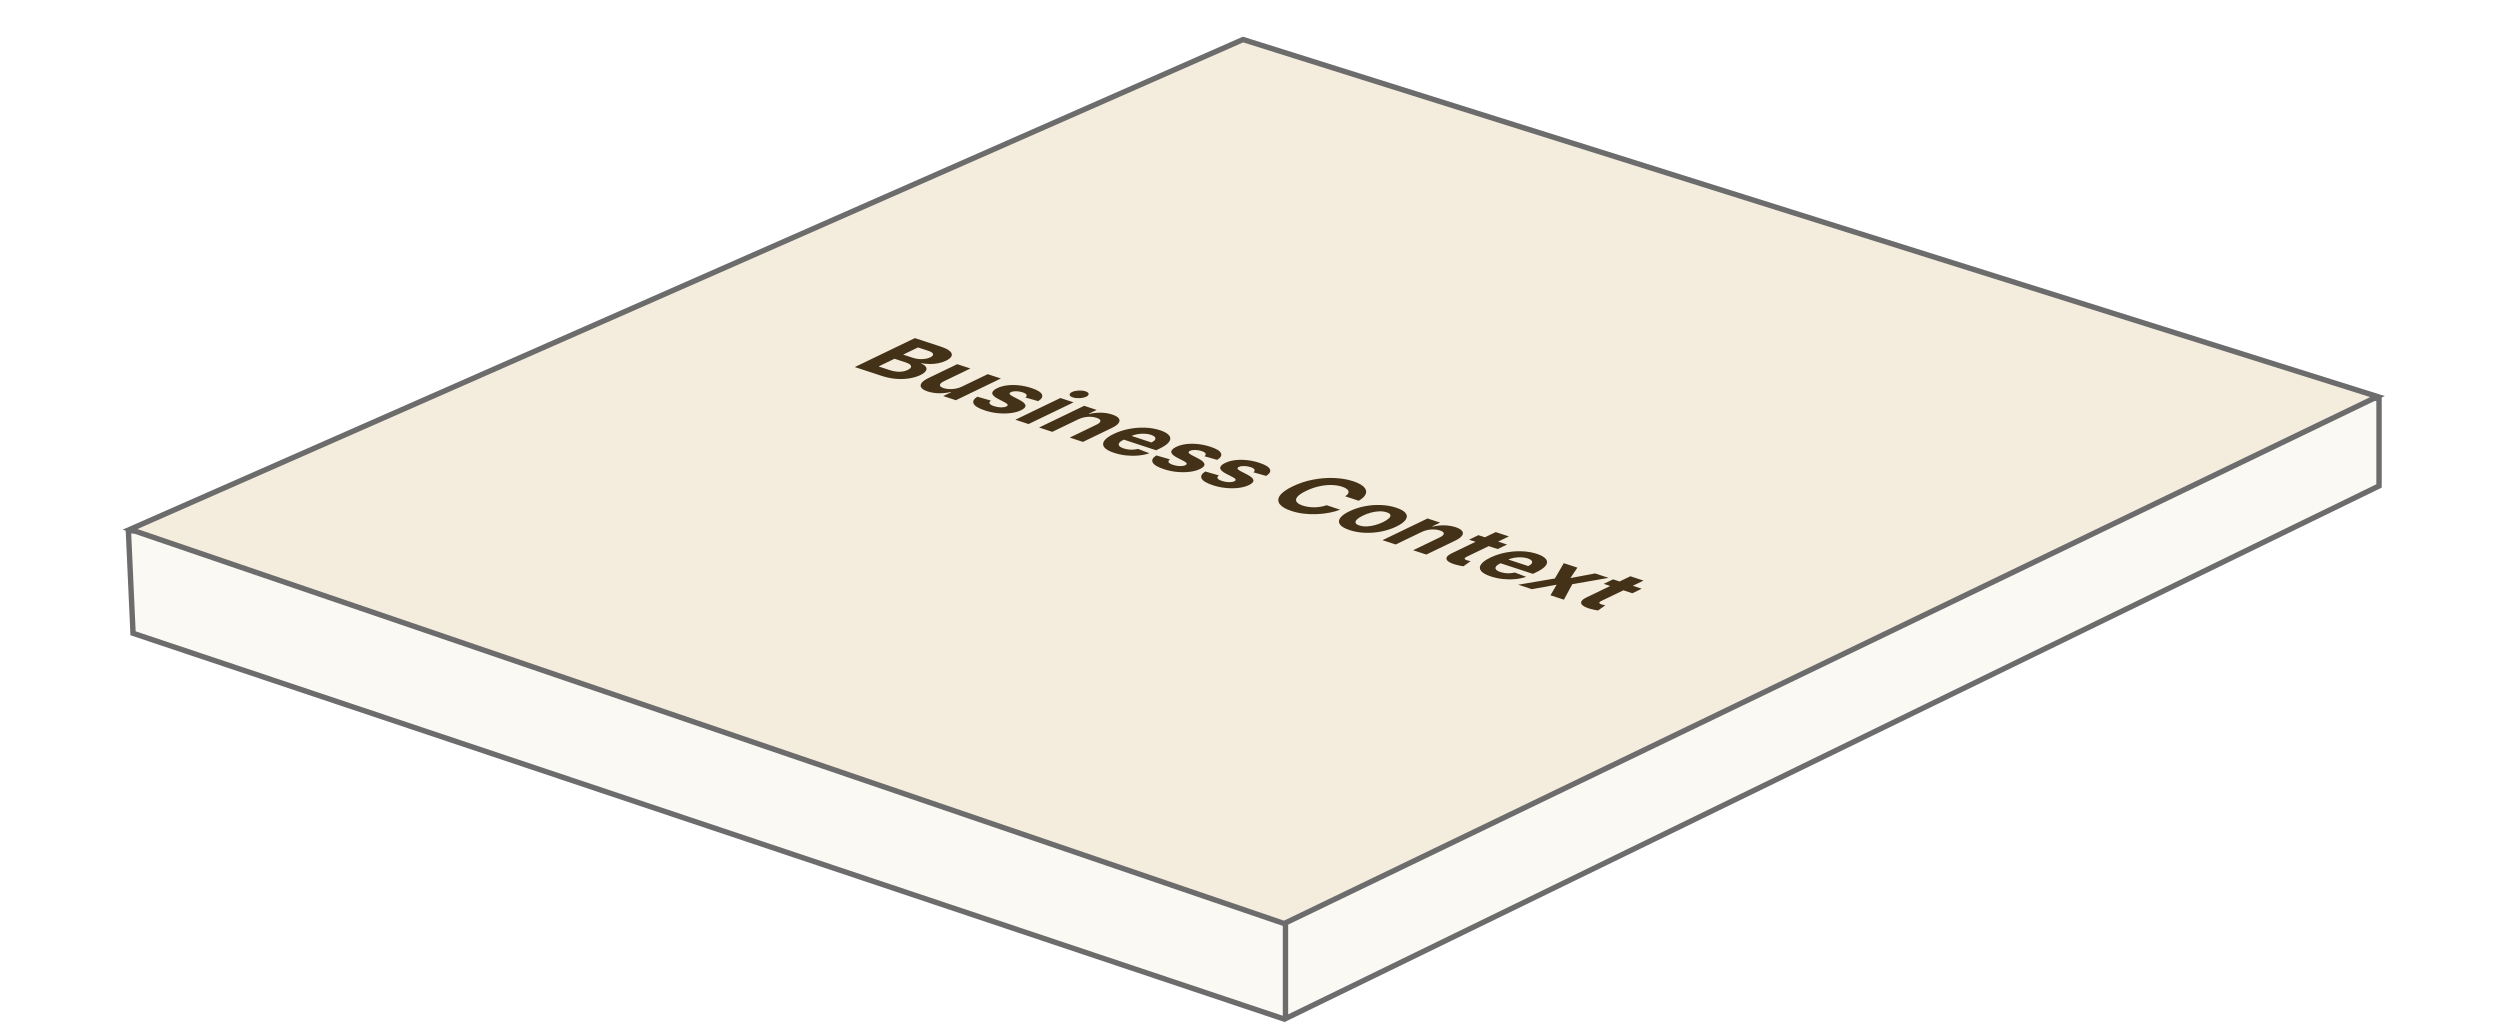
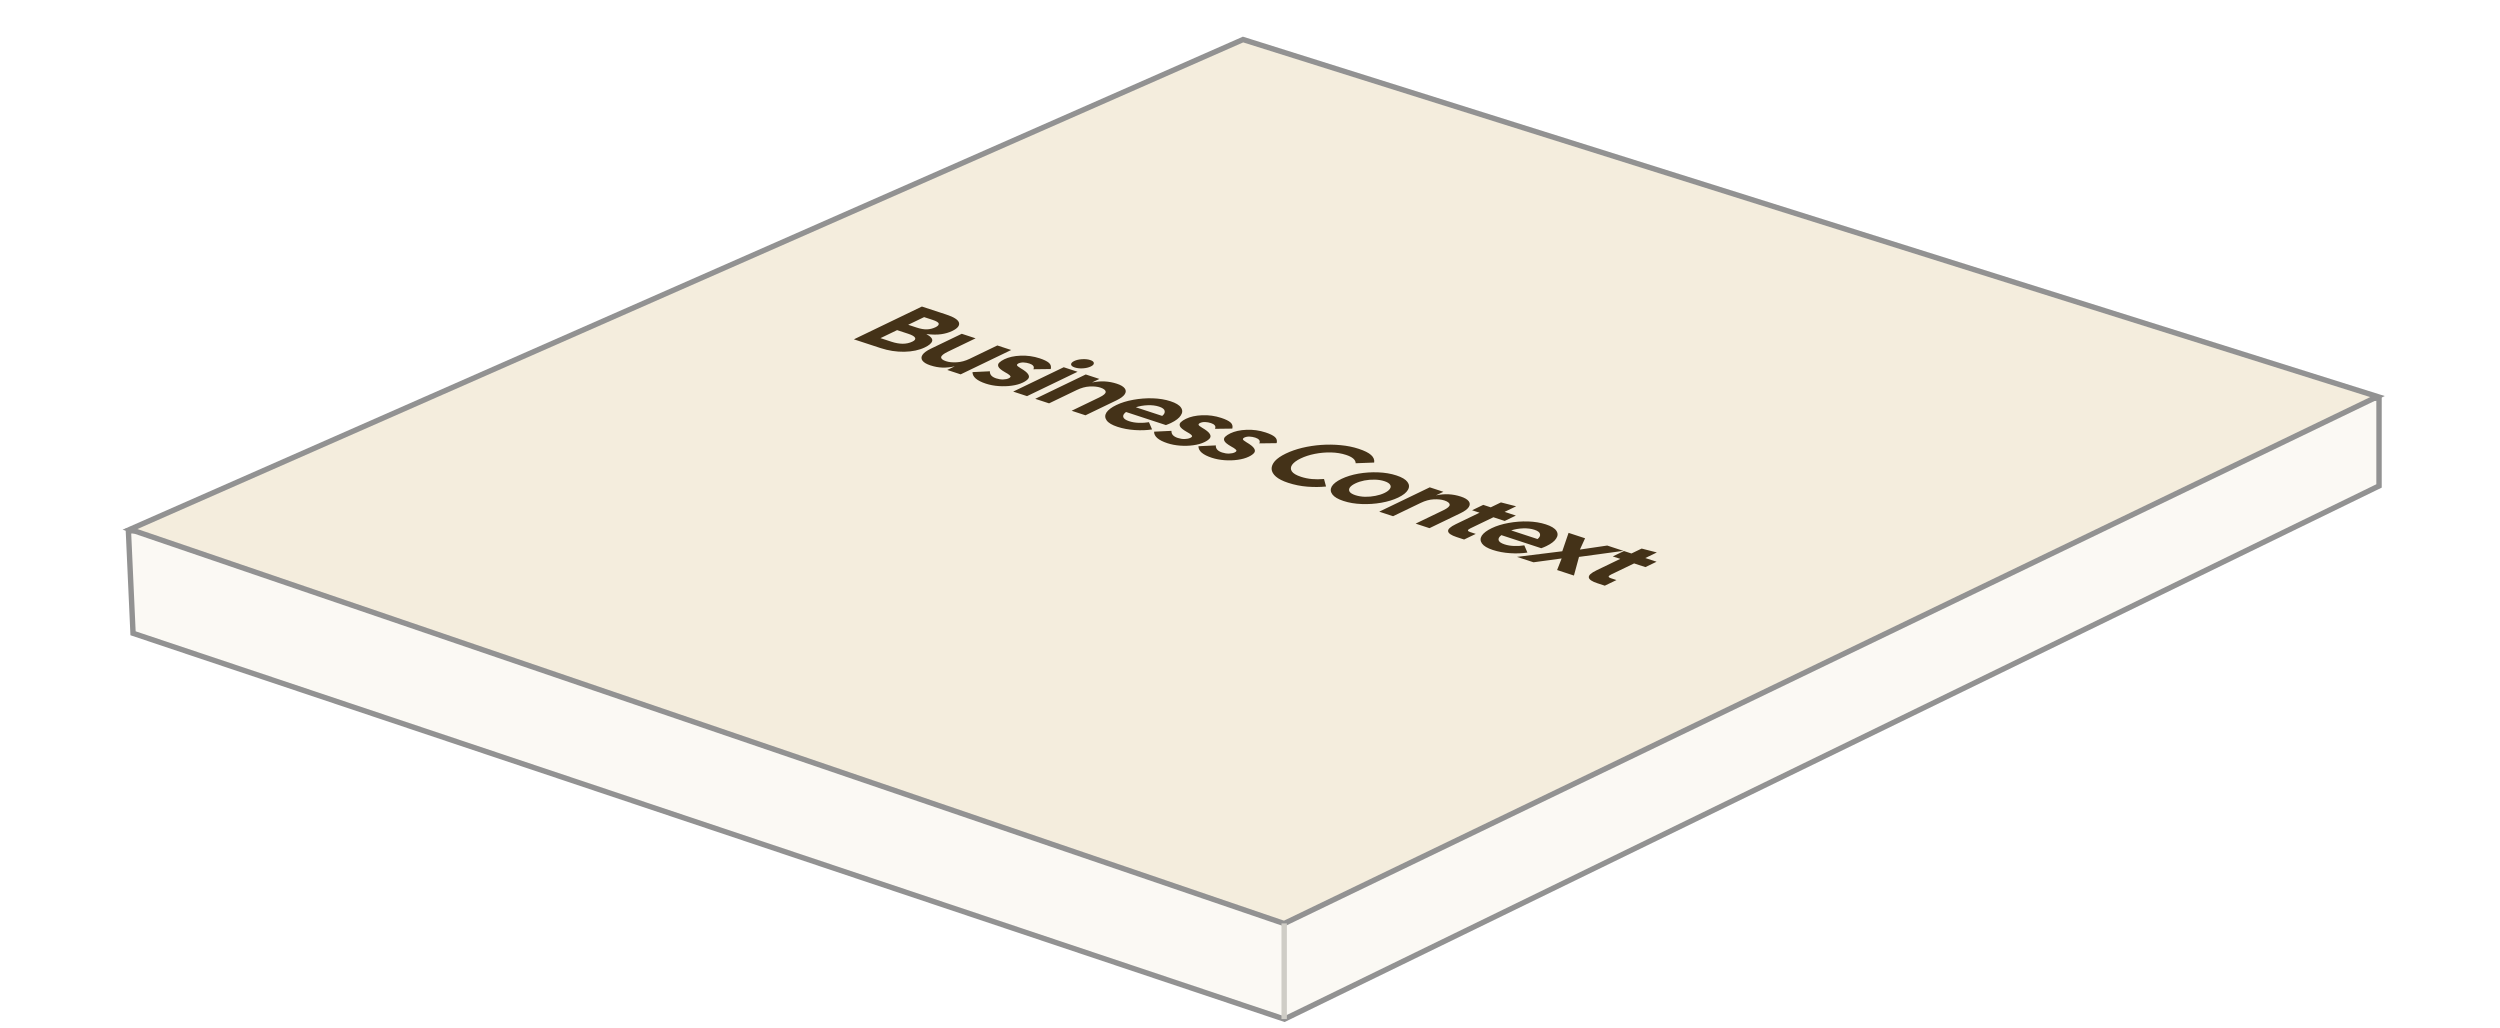
<svg xmlns="http://www.w3.org/2000/svg" width="927" height="381" viewBox="0 0 927 381" fill="none">
-   <path d="M882.144 180.188L476.267 377.894L49.332 234.819L47.612 196.878L461.203 180.874L461.268 180.872L461.332 180.867L882.145 147.556L882.144 180.188Z" fill="#FBF9F4" stroke="#6C6C6C" stroke-width="2" />
-   <path d="M476.168 342.451L48.208 196.285L460.921 14.659L881.578 147.044L476.168 342.451Z" fill="#F4EDDD" stroke="#6C6C6C" stroke-width="2" />
-   <path d="M316.957 136.105L339.232 125.369L348.644 128.456C350.373 129.024 351.573 129.614 352.242 130.227C352.912 130.841 353.106 131.45 352.825 132.057C352.551 132.66 351.855 133.231 350.739 133.769C349.868 134.189 348.92 134.497 347.893 134.695C346.873 134.889 345.831 134.982 344.768 134.973C343.72 134.964 342.699 134.867 341.706 134.683L341.489 134.788C342.348 135.099 342.946 135.489 343.284 135.958C343.63 136.43 343.649 136.938 343.341 137.483C343.041 138.025 342.343 138.56 341.248 139.087C340.066 139.657 338.701 140.064 337.153 140.308C335.62 140.551 333.985 140.605 332.247 140.469C330.509 140.334 328.76 139.977 327 139.4L316.957 136.105ZM325.777 135.88L329.829 137.209C331.214 137.663 332.474 137.874 333.61 137.841C334.752 137.805 335.744 137.584 336.585 137.179C337.202 136.882 337.588 136.568 337.746 136.238C337.904 135.908 337.826 135.583 337.513 135.263C337.207 134.945 336.656 134.656 335.86 134.395L331.694 133.028L325.777 135.88ZM334.881 131.492L338.565 132.701C339.246 132.924 339.963 133.068 340.716 133.133C341.483 133.197 342.231 133.178 342.957 133.075C343.692 132.976 344.352 132.784 344.94 132.501C345.745 132.113 346.091 131.701 345.98 131.265C345.876 130.832 345.273 130.434 344.171 130.073L340.395 128.834L334.881 131.492ZM356.653 143.366L366.246 138.742L371.136 140.346L354.43 148.399L349.735 146.859L352.77 145.396L352.586 145.336C351.209 145.677 349.761 145.839 348.24 145.822C346.727 145.807 345.309 145.583 343.985 145.148C342.807 144.762 342.024 144.299 341.636 143.761C341.248 143.223 341.27 142.645 341.7 142.029C342.138 141.415 343.006 140.792 344.303 140.16L354.94 135.033L359.83 136.637L350.019 141.366C349.041 141.844 348.541 142.311 348.519 142.768C348.497 143.225 348.949 143.605 349.875 143.909C350.464 144.102 351.142 144.222 351.908 144.268C352.682 144.31 353.48 144.26 354.301 144.119C355.13 143.979 355.914 143.729 356.653 143.366ZM384.952 148.738L380.214 147.395C380.5 147.195 380.662 146.984 380.7 146.762C380.744 146.535 380.647 146.313 380.408 146.093C380.184 145.873 379.788 145.67 379.222 145.484C378.465 145.235 377.673 145.099 376.849 145.075C376.031 145.048 375.372 145.155 374.872 145.396C374.473 145.588 374.304 145.806 374.365 146.049C374.426 146.292 374.783 146.588 375.435 146.937L378.017 148.278C379.397 149.001 380.138 149.679 380.241 150.311C380.343 150.944 379.792 151.55 378.588 152.131C377.493 152.658 376.192 153.01 374.684 153.185C373.184 153.362 371.613 153.37 369.971 153.207C368.343 153.043 366.764 152.71 365.234 152.208C362.9 151.442 361.501 150.61 361.037 149.712C360.588 148.813 361.042 147.94 362.4 147.093L367.449 148.555C366.92 148.928 366.757 149.292 366.96 149.646C367.171 149.997 367.712 150.316 368.584 150.602C369.441 150.883 370.286 151.034 371.118 151.054C371.965 151.074 372.643 150.964 373.151 150.726C373.564 150.52 373.72 150.293 373.621 150.043C373.53 149.79 373.174 149.503 372.554 149.182L370.077 147.902C368.681 147.18 367.965 146.487 367.929 145.823C367.899 145.161 368.508 144.53 369.755 143.929C370.829 143.412 372.059 143.066 373.447 142.893C374.843 142.723 376.309 142.719 377.847 142.883C379.393 143.049 380.919 143.38 382.426 143.874C384.653 144.605 385.96 145.395 386.346 146.244C386.739 147.095 386.275 147.927 384.952 148.738ZM376.49 155.636L393.196 147.584L398.086 149.188L381.38 157.24L376.49 155.636ZM397.806 147.352C397.079 147.113 396.684 146.798 396.62 146.408C396.572 146.016 396.87 145.664 397.515 145.353C398.153 145.046 398.957 144.866 399.927 144.814C400.911 144.761 401.767 144.854 402.494 145.092C403.221 145.331 403.608 145.646 403.657 146.038C403.721 146.429 403.433 146.778 402.795 147.085C402.15 147.396 401.335 147.578 400.351 147.631C399.381 147.683 398.533 147.59 397.806 147.352ZM399.844 155.474L390.186 160.129L385.296 158.525L402.003 150.473L406.663 152.002L403.715 153.422L403.922 153.49C405.284 153.15 406.706 152.994 408.19 153.023C409.681 153.048 411.081 153.275 412.39 153.704C413.614 154.106 414.427 154.579 414.83 155.122C415.234 155.665 415.216 156.247 414.779 156.867C414.348 157.484 413.484 158.105 412.186 158.73L401.549 163.857L396.66 162.253L406.47 157.524C407.5 157.034 408.022 156.559 408.036 156.1C408.058 155.637 407.579 155.245 406.6 154.924C405.941 154.708 405.226 154.582 404.452 154.545C403.687 154.512 402.905 154.572 402.107 154.727C401.324 154.882 400.57 155.131 399.844 155.474ZM413.111 167.915C411.298 167.32 410.085 166.64 409.472 165.875C408.875 165.109 408.866 164.302 409.445 163.452C410.032 162.599 411.206 161.748 412.968 160.899C414.687 160.07 416.547 159.459 418.549 159.064C420.551 158.67 422.553 158.507 424.556 158.577C426.567 158.649 428.437 158.969 430.166 159.536C431.329 159.918 432.234 160.359 432.881 160.859C433.543 161.358 433.897 161.9 433.944 162.485C433.998 163.073 433.703 163.692 433.058 164.344C432.42 164.992 431.391 165.659 429.969 166.344L428.697 166.957L413.81 162.073L416.681 160.689L426.966 164.063C427.633 163.742 428.071 163.407 428.279 163.058C428.488 162.71 428.466 162.376 428.213 162.058C427.974 161.739 427.499 161.463 426.788 161.23C426.045 160.986 425.224 160.849 424.324 160.818C423.439 160.786 422.563 160.848 421.698 161.005C420.84 161.158 420.078 161.392 419.41 161.708L416.68 163.024C415.853 163.422 415.3 163.819 415.02 164.215C414.747 164.613 414.746 164.988 415.016 165.341C415.287 165.695 415.831 166.005 416.65 166.274C417.193 166.452 417.763 166.58 418.36 166.659C418.956 166.737 419.56 166.759 420.172 166.724C420.783 166.69 421.383 166.599 421.972 166.452L426.212 168.072C424.952 168.493 423.583 168.772 422.102 168.909C420.637 169.045 419.132 169.032 417.587 168.872C416.057 168.711 414.565 168.392 413.111 167.915ZM451.331 170.515L446.594 169.172C446.88 168.973 447.042 168.761 447.079 168.539C447.124 168.313 447.027 168.09 446.787 167.87C446.563 167.65 446.168 167.447 445.602 167.261C444.844 167.013 444.053 166.876 443.228 166.852C442.41 166.825 441.751 166.932 441.251 167.173C440.852 167.365 440.684 167.583 440.745 167.826C440.806 168.069 441.162 168.366 441.814 168.715L444.396 170.055C445.777 170.778 446.518 171.456 446.62 172.089C446.722 172.721 446.171 173.328 444.968 173.908C443.873 174.435 442.572 174.787 441.064 174.962C439.564 175.139 437.993 175.147 436.35 174.984C434.723 174.82 433.144 174.487 431.613 173.985C429.28 173.219 427.881 172.387 427.417 171.489C426.967 170.59 427.422 169.717 428.78 168.87L433.828 170.332C433.299 170.705 433.136 171.069 433.34 171.423C433.55 171.774 434.092 172.093 434.964 172.379C435.821 172.66 436.666 172.811 437.498 172.831C438.345 172.851 439.022 172.741 439.53 172.503C439.943 172.297 440.1 172.07 440.001 171.82C439.909 171.567 439.553 171.28 438.933 170.959L436.456 169.679C435.061 168.957 434.345 168.264 434.308 167.6C434.279 166.938 434.888 166.307 436.135 165.706C437.208 165.189 438.439 164.844 439.827 164.67C441.222 164.5 442.689 164.496 444.227 164.66C445.772 164.827 447.299 165.157 448.806 165.651C451.033 166.382 452.339 167.172 452.725 168.021C453.119 168.873 452.654 169.704 451.331 170.515ZM469.481 176.469L464.743 175.127C465.029 174.927 465.191 174.716 465.229 174.493C465.273 174.267 465.176 174.044 464.937 173.825C464.713 173.604 464.317 173.401 463.751 173.215C462.994 172.967 462.202 172.831 461.377 172.807C460.56 172.779 459.901 172.886 459.401 173.127C459.002 173.319 458.833 173.537 458.894 173.78C458.955 174.024 459.312 174.32 459.964 174.669L462.546 176.009C463.926 176.732 464.667 177.41 464.77 178.043C464.872 178.675 464.321 179.282 463.117 179.862C462.022 180.39 460.721 180.741 459.213 180.916C457.713 181.094 456.142 181.101 454.5 180.938C452.872 180.774 451.293 180.441 449.763 179.939C447.429 179.173 446.03 178.341 445.566 177.443C445.117 176.544 445.571 175.671 446.929 174.824L451.978 176.287C451.449 176.659 451.286 177.023 451.489 177.378C451.7 177.729 452.241 178.047 453.113 178.333C453.97 178.615 454.815 178.765 455.647 178.786C456.494 178.805 457.172 178.696 457.68 178.457C458.093 178.252 458.249 178.024 458.15 177.774C458.059 177.521 457.703 177.234 457.083 176.913L454.606 175.634C453.21 174.911 452.494 174.218 452.457 173.554C452.428 172.893 453.037 172.261 454.284 171.66C455.358 171.143 456.588 170.798 457.976 170.625C459.372 170.454 460.838 170.451 462.376 170.614C463.922 170.781 465.448 171.111 466.955 171.606C469.182 172.336 470.488 173.126 470.875 173.975C471.268 174.827 470.804 175.658 469.481 176.469ZM503.809 185.679L498.781 184.029C499.306 183.702 499.666 183.377 499.861 183.053C500.064 182.726 500.114 182.408 500.011 182.098C499.908 181.788 499.656 181.494 499.256 181.216C498.863 180.94 498.33 180.692 497.657 180.471C496.44 180.072 495.094 179.862 493.618 179.842C492.15 179.818 490.623 179.987 489.038 180.348C487.46 180.706 485.899 181.257 484.355 182.001C482.767 182.767 481.681 183.491 481.098 184.175C480.523 184.862 480.411 185.486 480.763 186.048C481.115 186.609 481.884 187.085 483.07 187.474C483.735 187.692 484.435 187.854 485.168 187.96C485.908 188.067 486.66 188.117 487.423 188.109C488.193 188.098 488.956 188.028 489.71 187.899C490.473 187.773 491.209 187.586 491.918 187.337L496.924 188.997C495.771 189.447 494.46 189.816 492.99 190.103C491.535 190.389 489.997 190.569 488.378 190.643C486.774 190.716 485.154 190.66 483.517 190.475C481.896 190.29 480.331 189.95 478.824 189.455C476.727 188.768 475.302 187.936 474.548 186.96C473.802 185.987 473.803 184.933 474.55 183.798C475.305 182.665 476.894 181.515 479.316 180.348C481.745 179.177 484.293 178.339 486.961 177.834C489.63 177.329 492.236 177.133 494.781 177.245C497.333 177.354 499.642 177.748 501.708 178.425C503.07 178.872 504.151 179.374 504.951 179.93C505.76 180.489 506.267 181.084 506.474 181.716C506.688 182.344 506.578 182.992 506.144 183.66C505.717 184.331 504.939 185.004 503.809 185.679ZM500.444 196.566C498.661 195.981 497.478 195.302 496.895 194.529C496.327 193.756 496.336 192.942 496.923 192.089C497.517 191.233 498.669 190.392 500.38 189.567C502.106 188.735 503.966 188.124 505.961 187.733C507.963 187.338 509.969 187.18 511.98 187.258C514.006 187.335 515.911 187.666 517.693 188.251C519.476 188.836 520.652 189.516 521.22 190.289C521.803 191.062 521.797 191.877 521.204 192.733C520.617 193.586 519.461 194.429 517.735 195.261C516.024 196.085 514.167 196.695 512.165 197.09C510.171 197.481 508.16 197.638 506.134 197.561C504.123 197.482 502.226 197.151 500.444 196.566ZM504.056 194.843C504.867 195.109 505.762 195.227 506.74 195.195C507.725 195.16 508.737 195.005 509.773 194.728C510.818 194.454 511.826 194.083 512.798 193.614C513.769 193.146 514.494 192.682 514.972 192.222C515.458 191.765 515.651 191.34 515.55 190.949C515.449 190.558 514.993 190.229 514.182 189.963C513.363 189.694 512.453 189.575 511.452 189.605C510.459 189.637 509.44 189.79 508.396 190.064C507.359 190.341 506.355 190.714 505.383 191.182C504.411 191.65 503.683 192.113 503.197 192.57C502.718 193.03 502.534 193.457 502.642 193.851C502.766 194.244 503.237 194.575 504.056 194.843ZM527.174 197.247L517.516 201.903L512.627 200.298L529.333 192.246L533.993 193.775L531.045 195.196L531.252 195.263C532.614 194.923 534.036 194.767 535.52 194.796C537.011 194.821 538.411 195.048 539.72 195.477C540.944 195.879 541.758 196.352 542.161 196.895C542.564 197.438 542.546 198.02 542.109 198.64C541.678 199.257 540.814 199.878 539.516 200.503L528.879 205.63L523.99 204.026L533.8 199.298C534.83 198.807 535.352 198.333 535.367 197.873C535.388 197.41 534.909 197.018 533.93 196.697C533.271 196.481 532.556 196.355 531.782 196.319C531.017 196.285 530.235 196.345 529.437 196.501C528.654 196.655 527.9 196.904 527.174 197.247ZM558.816 201.919L555.336 203.596L544.719 200.113L548.199 198.436L558.816 201.919ZM554.612 197.297L559.502 198.901L543.927 206.408C543.499 206.615 543.234 206.798 543.133 206.959C543.039 207.116 543.067 207.257 543.217 207.383C543.376 207.511 543.619 207.629 543.948 207.737C544.178 207.812 544.425 207.879 544.691 207.937C544.964 207.991 545.173 208.033 545.317 208.063L542.638 209.977C542.321 209.932 541.893 209.859 541.355 209.759C540.81 209.662 540.209 209.515 539.552 209.317C538.33 208.951 537.446 208.541 536.899 208.085C536.36 207.632 536.204 207.152 536.432 206.646C536.66 206.139 537.326 205.623 538.428 205.098L554.612 197.297ZM552.814 213.747C551.001 213.152 549.788 212.472 549.175 211.707C548.578 210.942 548.569 210.134 549.148 209.285C549.735 208.431 550.909 207.58 552.671 206.731C554.39 205.903 556.25 205.291 558.252 204.897C560.254 204.502 562.256 204.34 564.259 204.409C566.27 204.482 568.14 204.801 569.869 205.369C571.032 205.75 571.937 206.191 572.584 206.691C573.246 207.19 573.601 207.732 573.647 208.317C573.701 208.905 573.406 209.525 572.761 210.176C572.123 210.825 571.094 211.491 569.673 212.176L568.4 212.79L553.513 207.906L556.385 206.522L566.669 209.896C567.336 209.574 567.774 209.239 567.983 208.891C568.191 208.542 568.169 208.209 567.916 207.891C567.677 207.572 567.202 207.296 566.491 207.062C565.749 206.819 564.927 206.681 564.027 206.65C563.142 206.618 562.267 206.681 561.401 206.837C560.543 206.991 559.781 207.225 559.113 207.54L556.383 208.856C555.557 209.255 555.003 209.652 554.723 210.047C554.45 210.445 554.449 210.821 554.719 211.174C554.99 211.527 555.535 211.838 556.353 212.106C556.897 212.285 557.467 212.413 558.063 212.491C558.659 212.569 559.263 212.591 559.875 212.557C560.486 212.522 561.086 212.432 561.675 212.284L565.915 213.904C564.656 214.325 563.286 214.604 561.806 214.741C560.34 214.877 558.835 214.865 557.29 214.705C555.76 214.543 554.268 214.224 552.814 213.747ZM584.9 210.476L582.296 214.353L591.454 212.626L596.47 214.272L583.009 216.622L579.901 222.369L574.908 220.731L577.206 216.807L568.01 218.468L562.96 216.811L576.547 214.502L579.85 208.819L584.9 210.476ZM608.751 218.301L605.271 219.978L594.654 216.495L598.134 214.818L608.751 218.301ZM604.547 213.679L609.436 215.283L593.861 222.791C593.434 222.997 593.169 223.18 593.067 223.341C592.973 223.498 593.001 223.639 593.152 223.765C593.31 223.893 593.554 224.011 593.883 224.119C594.112 224.194 594.36 224.261 594.626 224.319C594.899 224.373 595.108 224.415 595.252 224.445L592.573 226.359C592.256 226.314 591.828 226.241 591.29 226.141C590.744 226.044 590.143 225.897 589.487 225.699C588.265 225.333 587.38 224.923 586.833 224.467C586.294 224.014 586.139 223.534 586.367 223.028C586.595 222.521 587.26 222.005 588.363 221.48L604.547 213.679Z" fill="#443218" />
-   <line x1="476.656" y1="342.734" x2="476.656" y2="378.192" stroke="#6C6C6C" stroke-width="2" />
+   <path d="M882.144 180.188L476.267 377.894L49.332 234.819L47.612 196.878L461.203 180.874L461.268 180.872L461.332 180.867L882.145 147.556L882.144 180.188Z" fill="#FBF9F4" stroke="#929292" stroke-width="2" />
+   <path d="M476.168 342.451L48.208 196.285L460.921 14.659L881.578 147.044L476.168 342.451Z" fill="#F4EDDD" stroke="#929292" stroke-width="2" />
+   <line x1="476.172" y1="342.396" x2="476.172" y2="377.854" stroke="#CFCDC6" stroke-width="2" />
+   <path d="M316.62 125.822L341.843 113.664L350.817 116.608C353.707 117.556 355.3 118.575 355.596 119.665C355.892 120.754 355.055 121.774 353.085 122.723C351.884 123.302 350.522 123.702 348.999 123.922C347.526 124.14 345.69 124.121 343.491 123.867C345.191 124.813 345.907 125.69 345.638 126.497C345.394 127.293 344.491 128.067 342.929 128.82C340.815 129.838 338.273 130.376 335.301 130.433C332.353 130.477 329.435 130.026 326.545 129.078L316.62 125.822ZM336.753 120.43L339.909 121.465C341.354 121.94 342.621 122.161 343.71 122.129C344.823 122.085 345.884 121.82 346.893 121.334C347.757 120.917 348.15 120.481 348.07 120.027C348.014 119.561 347.264 119.091 345.819 118.617L342.662 117.582L336.753 120.43ZM326.484 125.38L330.59 126.727C332.035 127.201 333.403 127.446 334.693 127.46C336.008 127.463 337.217 127.199 338.322 126.666C339.235 126.226 339.563 125.75 339.306 125.237C339.048 124.725 338.197 124.231 336.752 123.757L332.645 122.41L326.484 125.38ZM344.981 135.476C343.562 135.011 342.594 134.44 342.078 133.765C341.561 133.09 341.55 132.366 342.044 131.594C342.562 130.81 343.602 130.042 345.163 129.29L356.622 123.767L361.755 125.451L351.486 130.401C349.876 131.176 349.041 131.856 348.981 132.44C348.921 133.023 349.525 133.523 350.792 133.939C351.882 134.296 353.205 134.429 354.761 134.336C356.342 134.251 357.938 133.821 359.547 133.045L369.817 128.096L374.95 129.78L356.213 138.811L351.232 137.177L354.042 135.822C352.48 136.185 350.953 136.346 349.463 136.304C348.021 136.26 346.528 135.984 344.981 135.476ZM365.541 142.251C362.221 141.161 360.576 139.736 360.607 137.976L367.058 137.669C366.966 138.885 367.743 139.762 369.391 140.303C370.278 140.594 371.13 140.728 371.947 140.704C372.813 140.676 373.522 140.53 374.075 140.263C374.411 140.101 374.61 139.933 374.673 139.759C374.761 139.593 374.647 139.371 374.331 139.092C374.04 138.822 373.483 138.464 372.66 138.019C371.294 137.24 370.48 136.564 370.219 135.992C369.958 135.42 370.06 134.908 370.526 134.458C370.991 134.007 371.621 133.591 372.413 133.209C374.047 132.422 376.051 131.98 378.424 131.883C380.848 131.783 383.213 132.111 385.52 132.868C387.117 133.392 388.257 133.951 388.942 134.545C389.626 135.139 389.851 135.904 389.616 136.839L383.187 136.919C383.426 136.413 383.397 135.986 383.101 135.635C382.83 135.294 382.365 135.015 381.706 134.798C380.996 134.565 380.268 134.434 379.523 134.403C378.802 134.381 378.153 134.508 377.577 134.786C377.265 134.937 377.104 135.137 377.096 135.388C377.112 135.626 377.559 136.007 378.437 136.528C379.907 137.38 380.837 138.123 381.227 138.757C381.64 139.379 381.653 139.938 381.264 140.433C380.876 140.928 380.213 141.401 379.276 141.853C378.123 142.409 376.748 142.794 375.151 143.01C373.579 143.234 371.945 143.282 370.251 143.154C368.582 143.034 367.012 142.733 365.541 142.251ZM398.526 136.259C397.664 135.976 397.205 135.602 397.149 135.136C397.143 134.667 397.536 134.241 398.329 133.859C399.097 133.489 400.049 133.266 401.185 133.191C402.37 133.113 403.393 133.215 404.255 133.498C405.143 133.789 405.589 134.169 405.596 134.638C405.627 135.096 405.257 135.51 404.489 135.88C403.672 136.274 402.696 136.508 401.56 136.583C400.425 136.658 399.413 136.55 398.526 136.259ZM375.692 145.201L394.429 136.17L399.562 137.854L380.825 146.886L375.692 145.201ZM383.861 147.882L402.598 138.85L407.656 140.51L404.917 141.829C408.071 141.152 411.143 141.303 414.134 142.285C415.554 142.75 416.522 143.321 417.038 143.996C417.554 144.671 417.565 145.395 417.071 146.167C416.578 146.939 415.538 147.707 413.952 148.471L402.494 153.994L397.361 152.31L407.63 147.36C409.263 146.573 410.047 145.877 409.982 145.272C409.941 144.655 409.287 144.139 408.019 143.723C406.929 143.365 405.594 143.229 404.012 143.313C402.48 143.394 400.898 143.829 399.264 144.616L388.995 149.566L383.861 147.882ZM414.362 158.267C412.334 157.602 410.991 156.802 410.334 155.866C409.676 154.93 409.649 153.968 410.253 152.979C410.905 151.986 412.133 151.056 413.934 150.188C415.736 149.319 417.825 148.672 420.202 148.245C422.602 147.806 425.007 147.623 427.417 147.693C429.853 147.772 432.059 148.136 434.036 148.785C436.013 149.433 437.306 150.217 437.912 151.136C438.545 152.064 438.522 153.029 437.845 154.033C437.218 155.034 436.004 155.968 434.202 156.837C433.938 156.964 433.649 157.093 433.335 157.224C433.021 157.354 432.683 157.487 432.32 157.621L417.528 152.768C416.702 153.392 416.359 154.009 416.499 154.619C416.664 155.238 417.393 155.759 418.686 156.183C419.802 156.549 421.005 156.749 422.297 156.784C423.614 156.827 424.861 156.75 426.038 156.552L427.184 159.234C425.221 159.543 423.081 159.62 420.765 159.463C418.448 159.306 416.314 158.908 414.362 158.267ZM429.78 150.774C428.563 150.375 427.176 150.202 425.617 150.255C424.059 150.308 422.575 150.561 421.168 151.014L430.94 154.22C431.694 153.63 432 153.011 431.857 152.361C431.74 151.719 431.048 151.19 429.78 150.774ZM432.866 164.338C429.545 163.249 427.9 161.823 427.932 160.063L434.383 159.757C434.29 160.972 435.068 161.85 436.716 162.39C437.603 162.681 438.455 162.815 439.271 162.791C440.137 162.764 440.847 162.617 441.399 162.35C441.736 162.188 441.935 162.02 441.998 161.846C442.086 161.681 441.972 161.458 441.656 161.18C441.365 160.909 440.808 160.551 439.985 160.106C438.619 159.327 437.805 158.651 437.544 158.079C437.282 157.507 437.384 156.996 437.85 156.545C438.316 156.095 438.945 155.678 439.738 155.296C441.372 154.509 443.375 154.067 445.749 153.97C448.172 153.87 450.537 154.198 452.844 154.955C454.441 155.479 455.582 156.038 456.266 156.632C456.951 157.227 457.175 157.991 456.94 158.926L450.511 159.006C450.75 158.5 450.722 158.073 450.426 157.723C450.155 157.381 449.69 157.102 449.031 156.886C448.321 156.653 447.593 156.521 446.847 156.49C446.127 156.468 445.478 156.596 444.902 156.874C444.589 157.024 444.429 157.225 444.421 157.475C444.437 157.714 444.884 158.094 445.762 158.615C447.232 159.467 448.162 160.21 448.551 160.844C448.965 161.466 448.977 162.025 448.589 162.52C448.2 163.015 447.538 163.489 446.601 163.94C445.448 164.496 444.073 164.882 442.475 165.097C440.903 165.321 439.27 165.369 437.575 165.241C435.906 165.121 434.336 164.82 432.866 164.338ZM449.317 169.735C445.996 168.645 444.351 167.22 444.382 165.46L450.833 165.154C450.741 166.369 451.518 167.246 453.166 167.787C454.053 168.078 454.905 168.212 455.722 168.188C456.588 168.16 457.297 168.014 457.85 167.747C458.186 167.585 458.386 167.417 458.448 167.243C458.536 167.078 458.422 166.855 458.106 166.576C457.815 166.306 457.259 165.948 456.435 165.503C455.069 164.724 454.255 164.048 453.994 163.476C453.733 162.904 453.835 162.392 454.301 161.942C454.767 161.492 455.396 161.075 456.189 160.693C457.822 159.906 459.826 159.464 462.2 159.367C464.623 159.267 466.988 159.595 469.295 160.352C470.892 160.876 472.033 161.435 472.717 162.029C473.401 162.623 473.626 163.388 473.391 164.323L466.962 164.403C467.201 163.897 467.172 163.47 466.876 163.12C466.605 162.778 466.14 162.499 465.481 162.282C464.771 162.05 464.044 161.918 463.298 161.887C462.577 161.865 461.929 161.993 461.352 162.27C461.04 162.421 460.88 162.621 460.872 162.872C460.887 163.11 461.334 163.491 462.212 164.012C463.682 164.864 464.612 165.607 465.002 166.241C465.415 166.863 465.428 167.422 465.039 167.917C464.651 168.412 463.988 168.886 463.051 169.337C461.898 169.893 460.523 170.278 458.926 170.494C457.354 170.718 455.721 170.766 454.026 170.638C452.357 170.518 450.787 170.217 449.317 169.735ZM477.618 179.02C475.64 178.371 474.139 177.606 473.113 176.725C472.112 175.851 471.579 174.917 471.513 173.923C471.471 172.936 471.877 171.95 472.728 170.965C473.629 169.976 474.981 169.048 476.782 168.179C478.584 167.311 480.607 166.603 482.852 166.055C485.121 165.515 487.465 165.155 489.883 164.976C492.327 164.804 494.734 164.835 497.105 165.068C499.5 165.289 501.724 165.737 503.778 166.411C505.958 167.126 507.497 167.894 508.394 168.713C509.318 169.542 509.702 170.475 509.549 171.515L502.685 171.773C502.674 170.485 501.476 169.45 499.093 168.669C497.395 168.111 495.527 167.81 493.491 167.765C491.48 167.728 489.496 167.904 487.539 168.293C485.581 168.682 483.833 169.247 482.296 169.988C480.759 170.729 479.696 171.519 479.107 172.357C478.542 173.184 478.509 173.99 479.008 174.776C479.531 175.551 480.667 176.225 482.416 176.799C483.709 177.223 485.054 177.499 486.451 177.627C487.848 177.754 489.348 177.75 490.95 177.614L491.694 180.398C489.527 180.621 487.21 180.639 484.743 180.452C482.325 180.262 479.95 179.785 477.618 179.02ZM498.144 185.754C496.116 185.089 494.748 184.28 494.04 183.327C493.332 182.375 493.254 181.396 493.807 180.39C494.409 179.381 495.611 178.443 497.412 177.574C499.214 176.706 501.303 176.058 503.68 175.631C506.082 175.213 508.526 175.052 511.011 175.147C513.497 175.243 515.754 175.623 517.782 176.288C519.836 176.962 521.204 177.771 521.887 178.715C522.595 179.667 522.648 180.648 522.046 181.657C521.469 182.674 520.28 183.617 518.478 184.485C516.677 185.354 514.575 185.997 512.173 186.416C509.82 186.831 507.401 186.991 504.915 186.895C502.455 186.808 500.198 186.428 498.144 185.754ZM502.577 183.618C503.667 183.975 504.857 184.171 506.149 184.206C507.465 184.229 508.746 184.114 509.994 183.862C511.267 183.618 512.384 183.264 513.345 182.801C514.33 182.327 515.003 181.818 515.363 181.274C515.749 180.739 515.776 180.223 515.446 179.725C515.139 179.216 514.44 178.782 513.35 178.425C512.26 178.067 511.057 177.877 509.742 177.854C508.45 177.819 507.168 177.924 505.895 178.168C504.647 178.42 503.531 178.784 502.546 179.258C501.585 179.722 500.912 180.221 500.526 180.756C500.165 181.299 500.138 181.825 500.445 182.335C500.776 182.832 501.486 183.26 502.577 183.618ZM511.418 189.729L530.155 180.698L535.212 182.357L532.474 183.677C535.627 182.999 538.7 183.151 541.691 184.132C543.111 184.598 544.078 185.168 544.595 185.844C545.111 186.519 545.122 187.243 544.628 188.015C544.134 188.787 543.094 189.555 541.509 190.319L530.051 195.842L524.917 194.158L535.186 189.208C536.82 188.421 537.604 187.724 537.539 187.119C537.498 186.502 536.843 185.986 535.576 185.57C534.486 185.213 533.15 185.076 531.569 185.161C530.037 185.242 528.454 185.676 526.821 186.463L516.551 191.413L511.418 189.729ZM540.076 199.131C538.124 198.49 537.084 197.78 536.958 196.999C536.831 196.218 537.789 195.335 539.831 194.351L548.623 190.113L545.847 189.203L549.991 187.205L552.767 188.116L556.55 186.292L562.188 187.733L557.9 189.8L562.083 191.172L557.939 193.17L553.756 191.797L545.217 195.914C544.063 196.469 544.019 196.922 545.084 197.271L547.213 197.97L542.89 200.054L540.076 199.131ZM553.542 203.928C551.514 203.263 550.171 202.462 549.513 201.526C548.856 200.591 548.829 199.628 549.432 198.639C550.085 197.647 551.312 196.717 553.114 195.848C554.915 194.98 557.005 194.332 559.381 193.906C561.782 193.467 564.187 193.283 566.597 193.354C569.032 193.433 571.238 193.797 573.216 194.445C575.193 195.094 576.485 195.878 577.092 196.797C577.724 197.724 577.702 198.69 577.025 199.694C576.398 200.695 575.183 201.629 573.381 202.497C573.117 202.625 572.828 202.754 572.515 202.884C572.201 203.015 571.863 203.147 571.5 203.281L556.708 198.428C555.882 199.053 555.539 199.67 555.679 200.28C555.844 200.898 556.573 201.42 557.866 201.844C558.981 202.21 560.185 202.41 561.476 202.445C562.793 202.488 564.04 202.41 565.217 202.213L566.363 204.894C564.4 205.204 562.261 205.28 559.944 205.124C557.628 204.967 555.494 204.568 553.542 203.928ZM568.96 196.435C567.743 196.036 566.355 195.863 564.797 195.916C563.238 195.969 561.755 196.222 560.347 196.674L570.12 199.88C570.874 199.291 571.18 198.671 571.037 198.021C570.92 197.38 570.227 196.851 568.96 196.435ZM562.507 206.49L579.291 204.407L581.625 197.584L587.747 199.592L585.832 203.78L595.96 202.287L601.968 204.258L585.493 206.5L583.612 213.414L577.375 211.368L579.06 207.075L568.63 208.498L562.507 206.49ZM592.249 216.247C590.297 215.607 589.258 214.896 589.132 214.115C589.005 213.334 589.963 212.452 592.005 211.468L600.797 207.23L598.021 206.319L602.165 204.322L604.94 205.233L608.724 203.409L614.362 204.85L610.074 206.917L614.257 208.289L610.113 210.286L605.93 208.914L597.39 213.03C596.237 213.586 596.193 214.039 597.258 214.388L599.387 215.086L595.063 217.171L592.249 216.247Z" fill="#443218" />
</svg>
